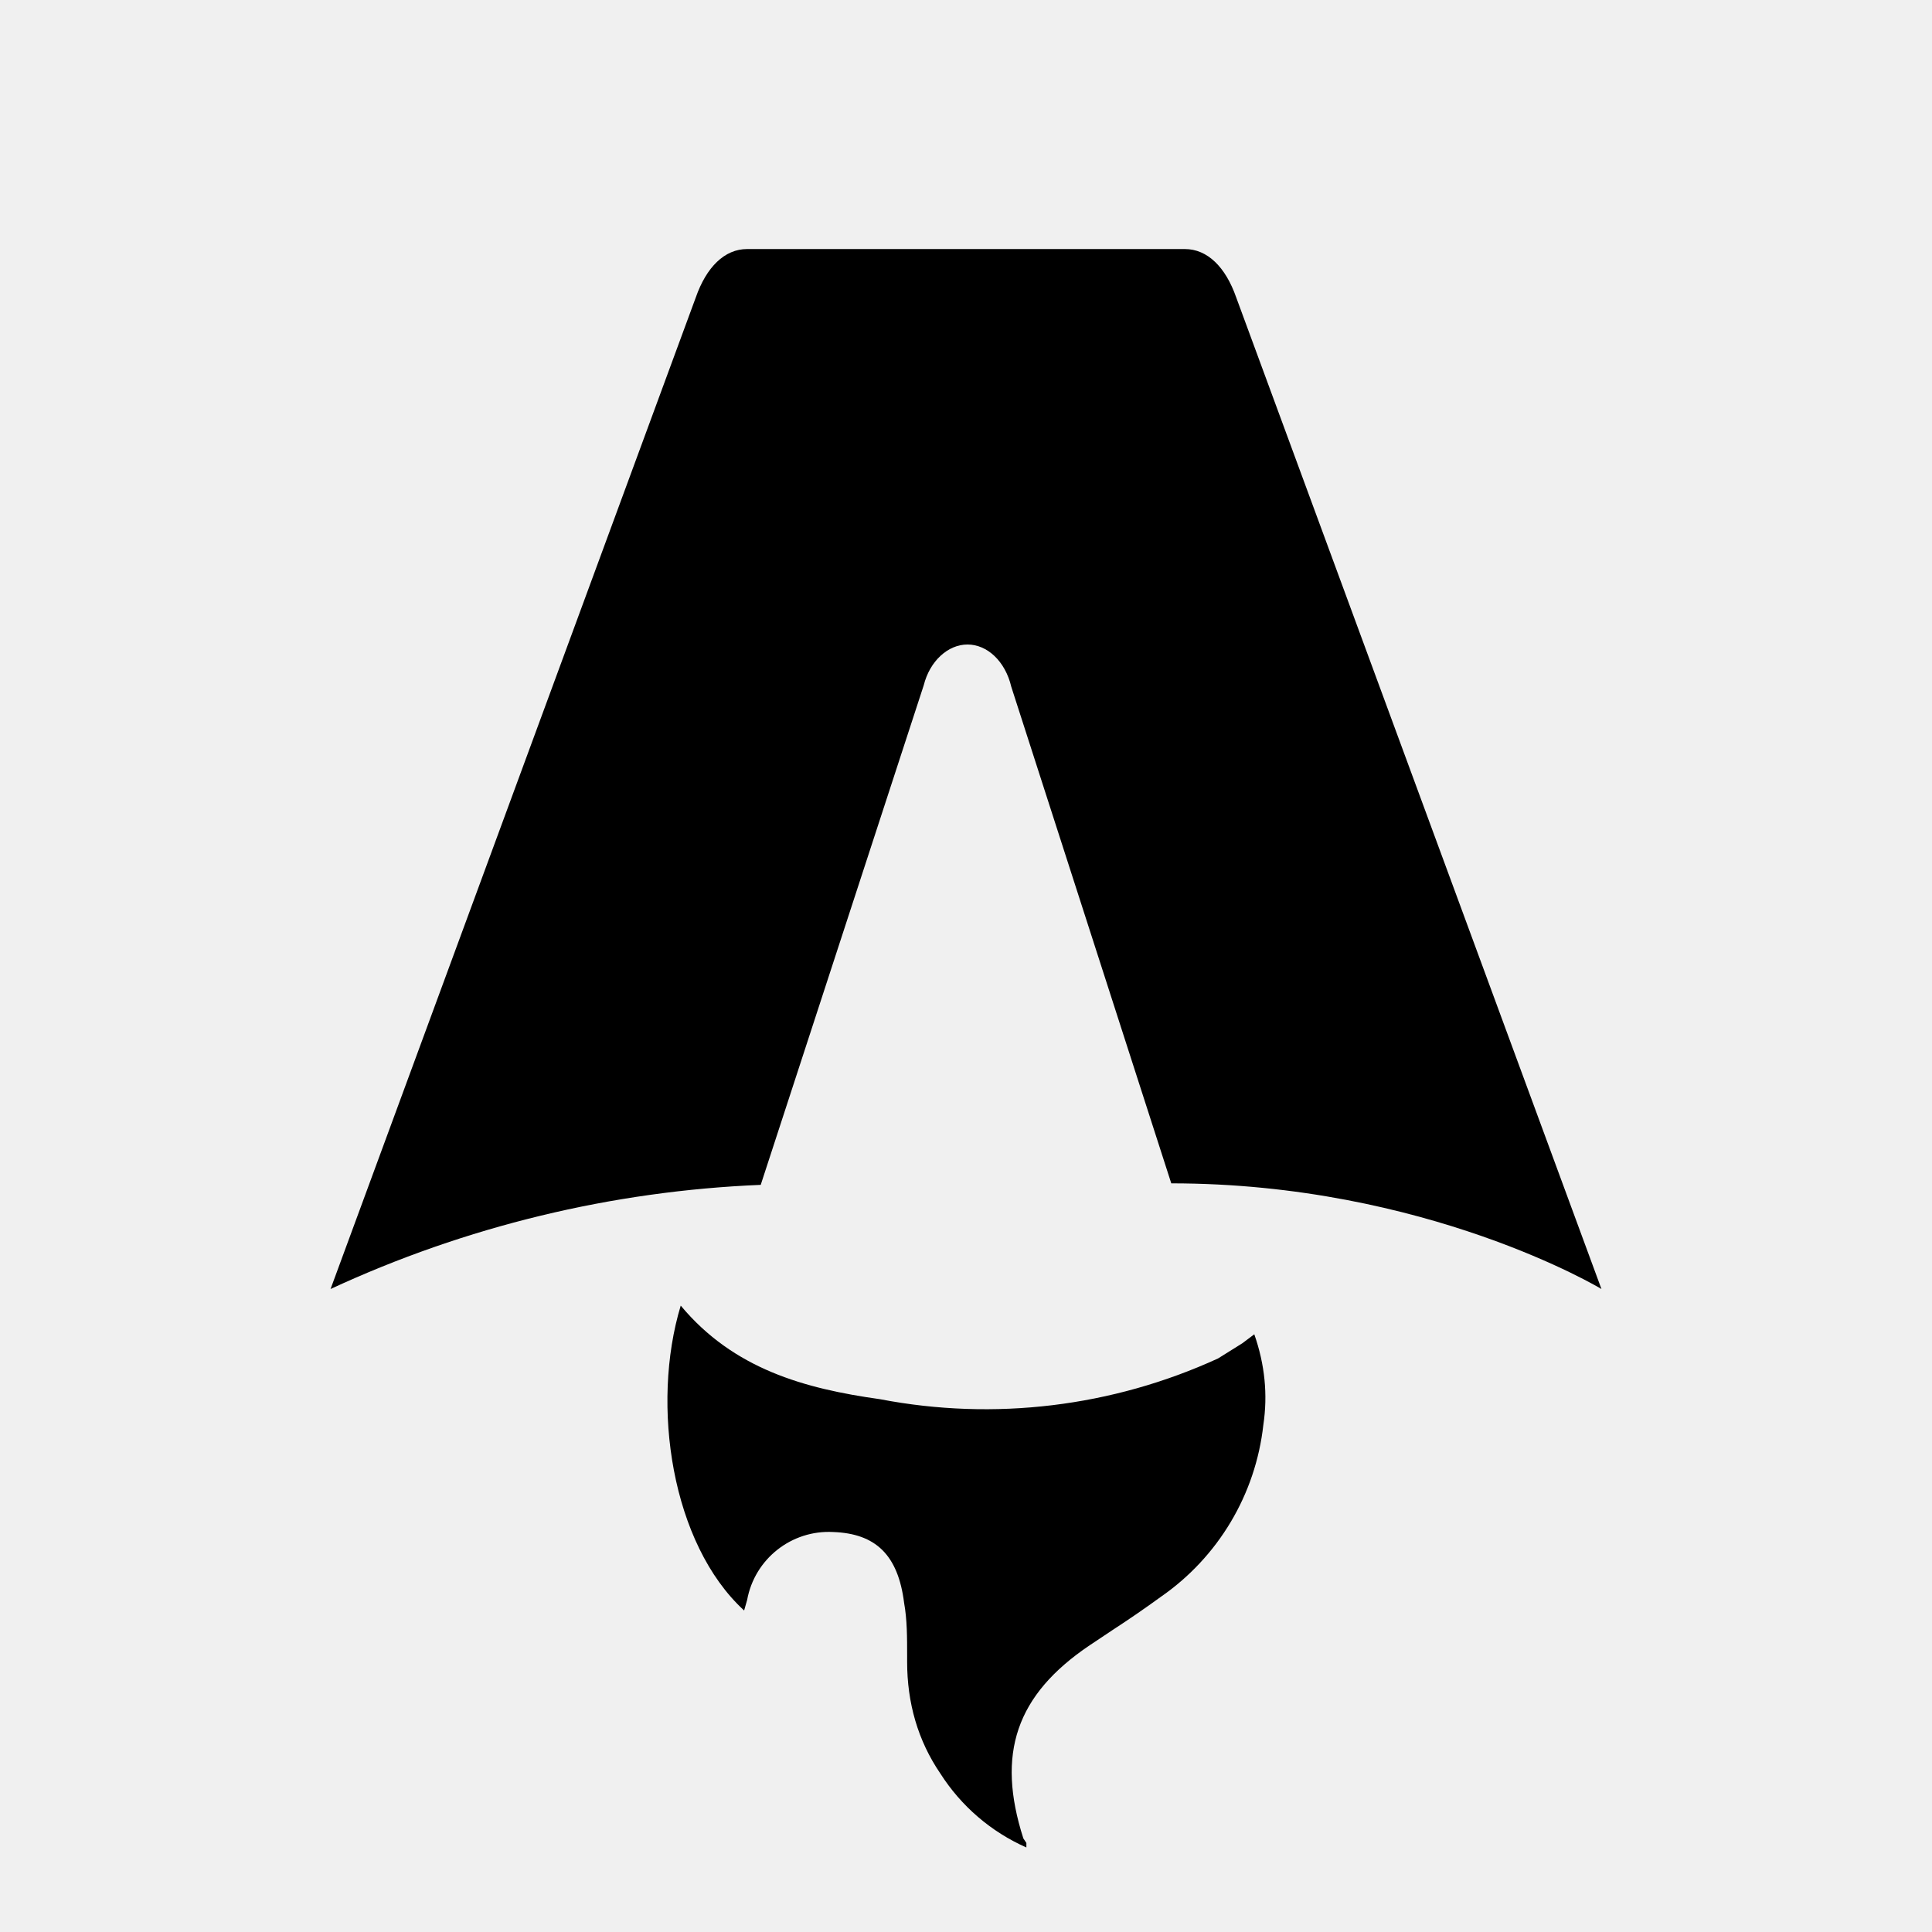
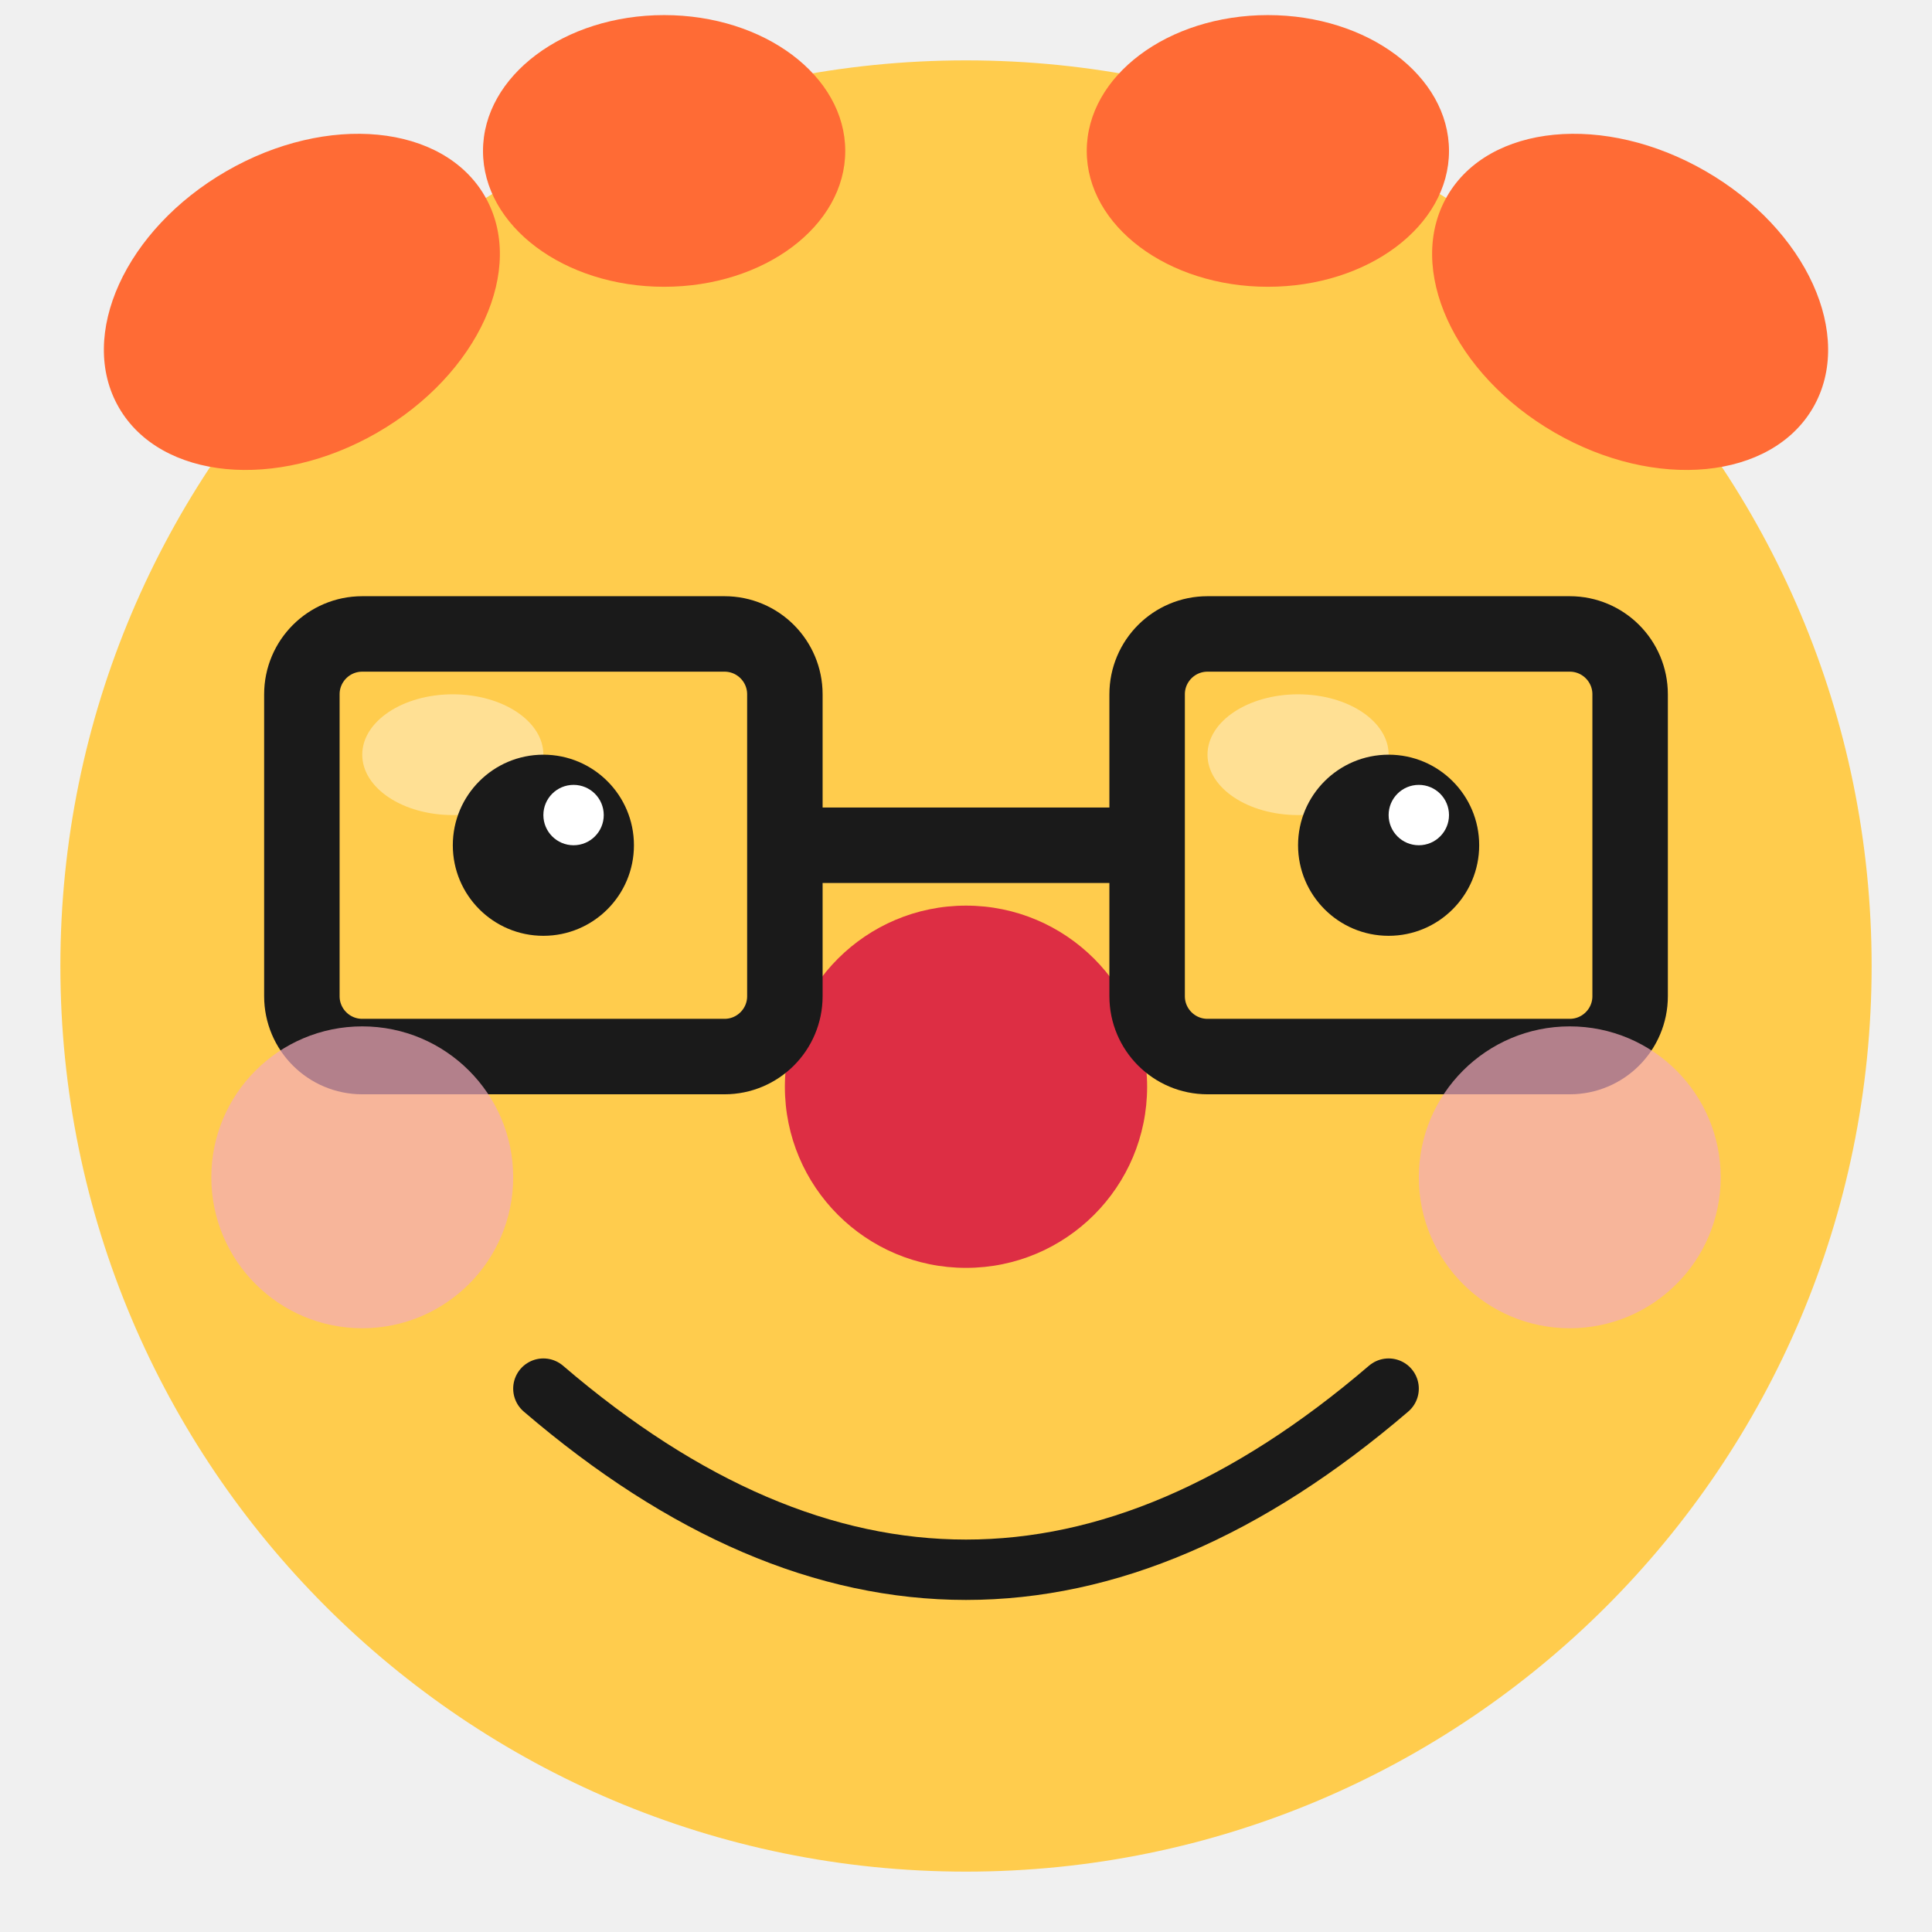
- <svg xmlns="http://www.w3.org/2000/svg" fill="none" viewBox="0 0 128 128">
-   <path d="M50.4 78.5a75.1 75.1 0 0 0-28.5 6.9l24.2-65.7c.7-2 1.9-3.2 3.4-3.2h29c1.5 0 2.7 1.2 3.4 3.2l24.2 65.7s-11.6-7-28.5-7L67 45.5c-.4-1.7-1.6-2.8-2.9-2.8-1.3 0-2.5 1.1-2.9 2.7L50.4 78.5Zm-1.1 28.2Zm-4.2-20.2c-2 6.6-.6 15.8 4.2 20.2a17.5 17.5 0 0 1 .2-.7 5.5 5.5 0 0 1 5.7-4.5c2.8.1 4.3 1.5 4.7 4.7.2 1.1.2 2.3.2 3.5v.4c0 2.7.7 5.2 2.2 7.4a13 13 0 0 0 5.7 4.9v-.3l-.2-.3c-1.8-5.6-.5-9.5 4.4-12.8l1.5-1a73 73 0 0 0 3.2-2.2 16 16 0 0 0 6.8-11.4c.3-2 .1-4-.6-6l-.8.6-1.6 1a37 37 0 0 1-22.4 2.7c-5-.7-9.7-2-13.2-6.2Z" />
-   <style>
-         path { fill: #000; }
-         @media (prefers-color-scheme: dark) {
-             path { fill: #FFF; }
-         }
-     </style>
+ <svg xmlns="http://www.w3.org/2000/svg" viewBox="0 0 128 128">
+   <circle cx="64" cy="64" r="60" fill="#FFCC4D" />
+   <circle cx="64" cy="72" r="12" fill="#DD2E44" />
+   <g fill="none" stroke="#1a1a1a" stroke-width="5">
+     <rect x="20" y="42" width="32" height="28" rx="4" />
+     <rect x="76" y="42" width="32" height="28" rx="4" />
+     <path d="M52 56 h24" />
+   </g>
+   <ellipse cx="30" cy="50" rx="6" ry="4" fill="rgba(255,255,255,0.4)" />
+   <ellipse cx="86" cy="50" rx="6" ry="4" fill="rgba(255,255,255,0.4)" />
+   <circle cx="36" cy="56" r="6" fill="#1a1a1a" />
+   <circle cx="92" cy="56" r="6" fill="#1a1a1a" />
+   <circle cx="38" cy="54" r="2" fill="#fff" />
+   <circle cx="94" cy="54" r="2" fill="#fff" />
+   <path d="M36 92 Q64 116 92 92" fill="none" stroke="#1a1a1a" stroke-width="4" stroke-linecap="round" />
+   <circle cx="24" cy="78" r="10" fill="#F4ABBA" opacity="0.7" />
+   <circle cx="104" cy="78" r="10" fill="#F4ABBA" opacity="0.7" />
+   <g fill="#FF6B35">
+     <ellipse cx="20" cy="20" rx="14" ry="10" transform="rotate(-30 20 20)" />
+     <ellipse cx="44" cy="10" rx="12" ry="9" />
+     <ellipse cx="84" cy="10" rx="12" ry="9" />
+     <ellipse cx="108" cy="20" rx="14" ry="10" transform="rotate(30 108 20)" />
+   </g>
</svg>
